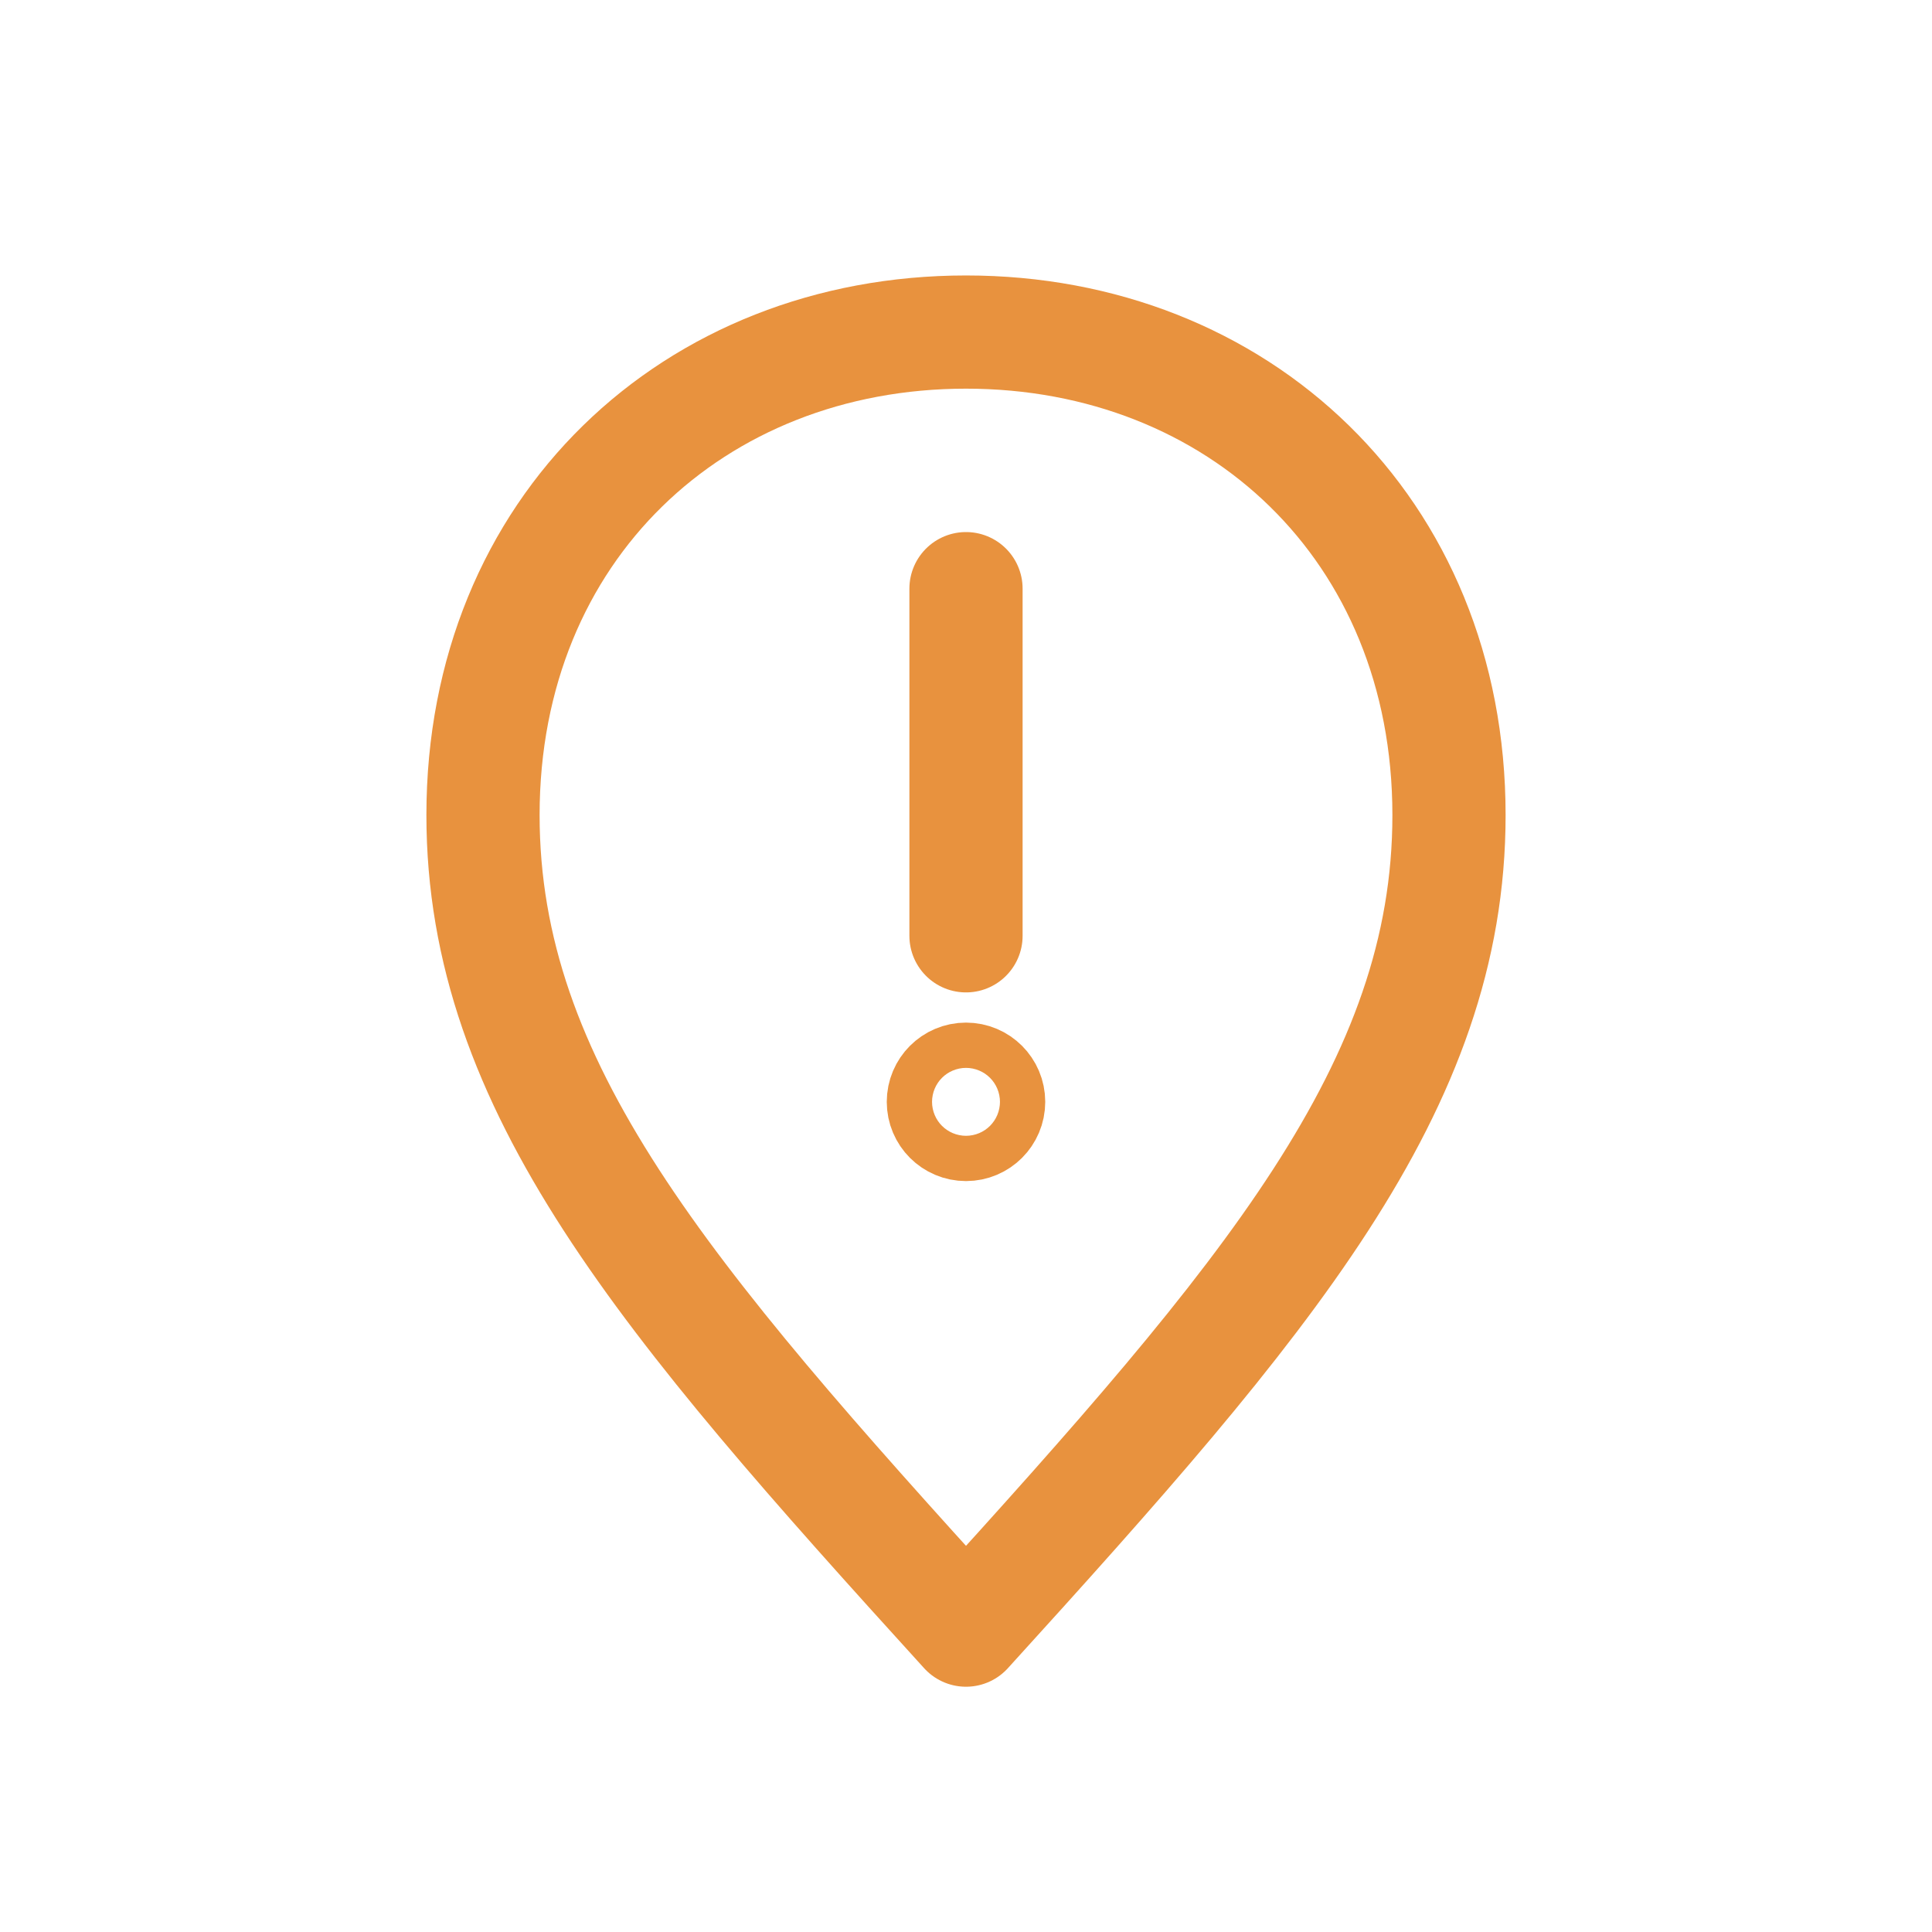
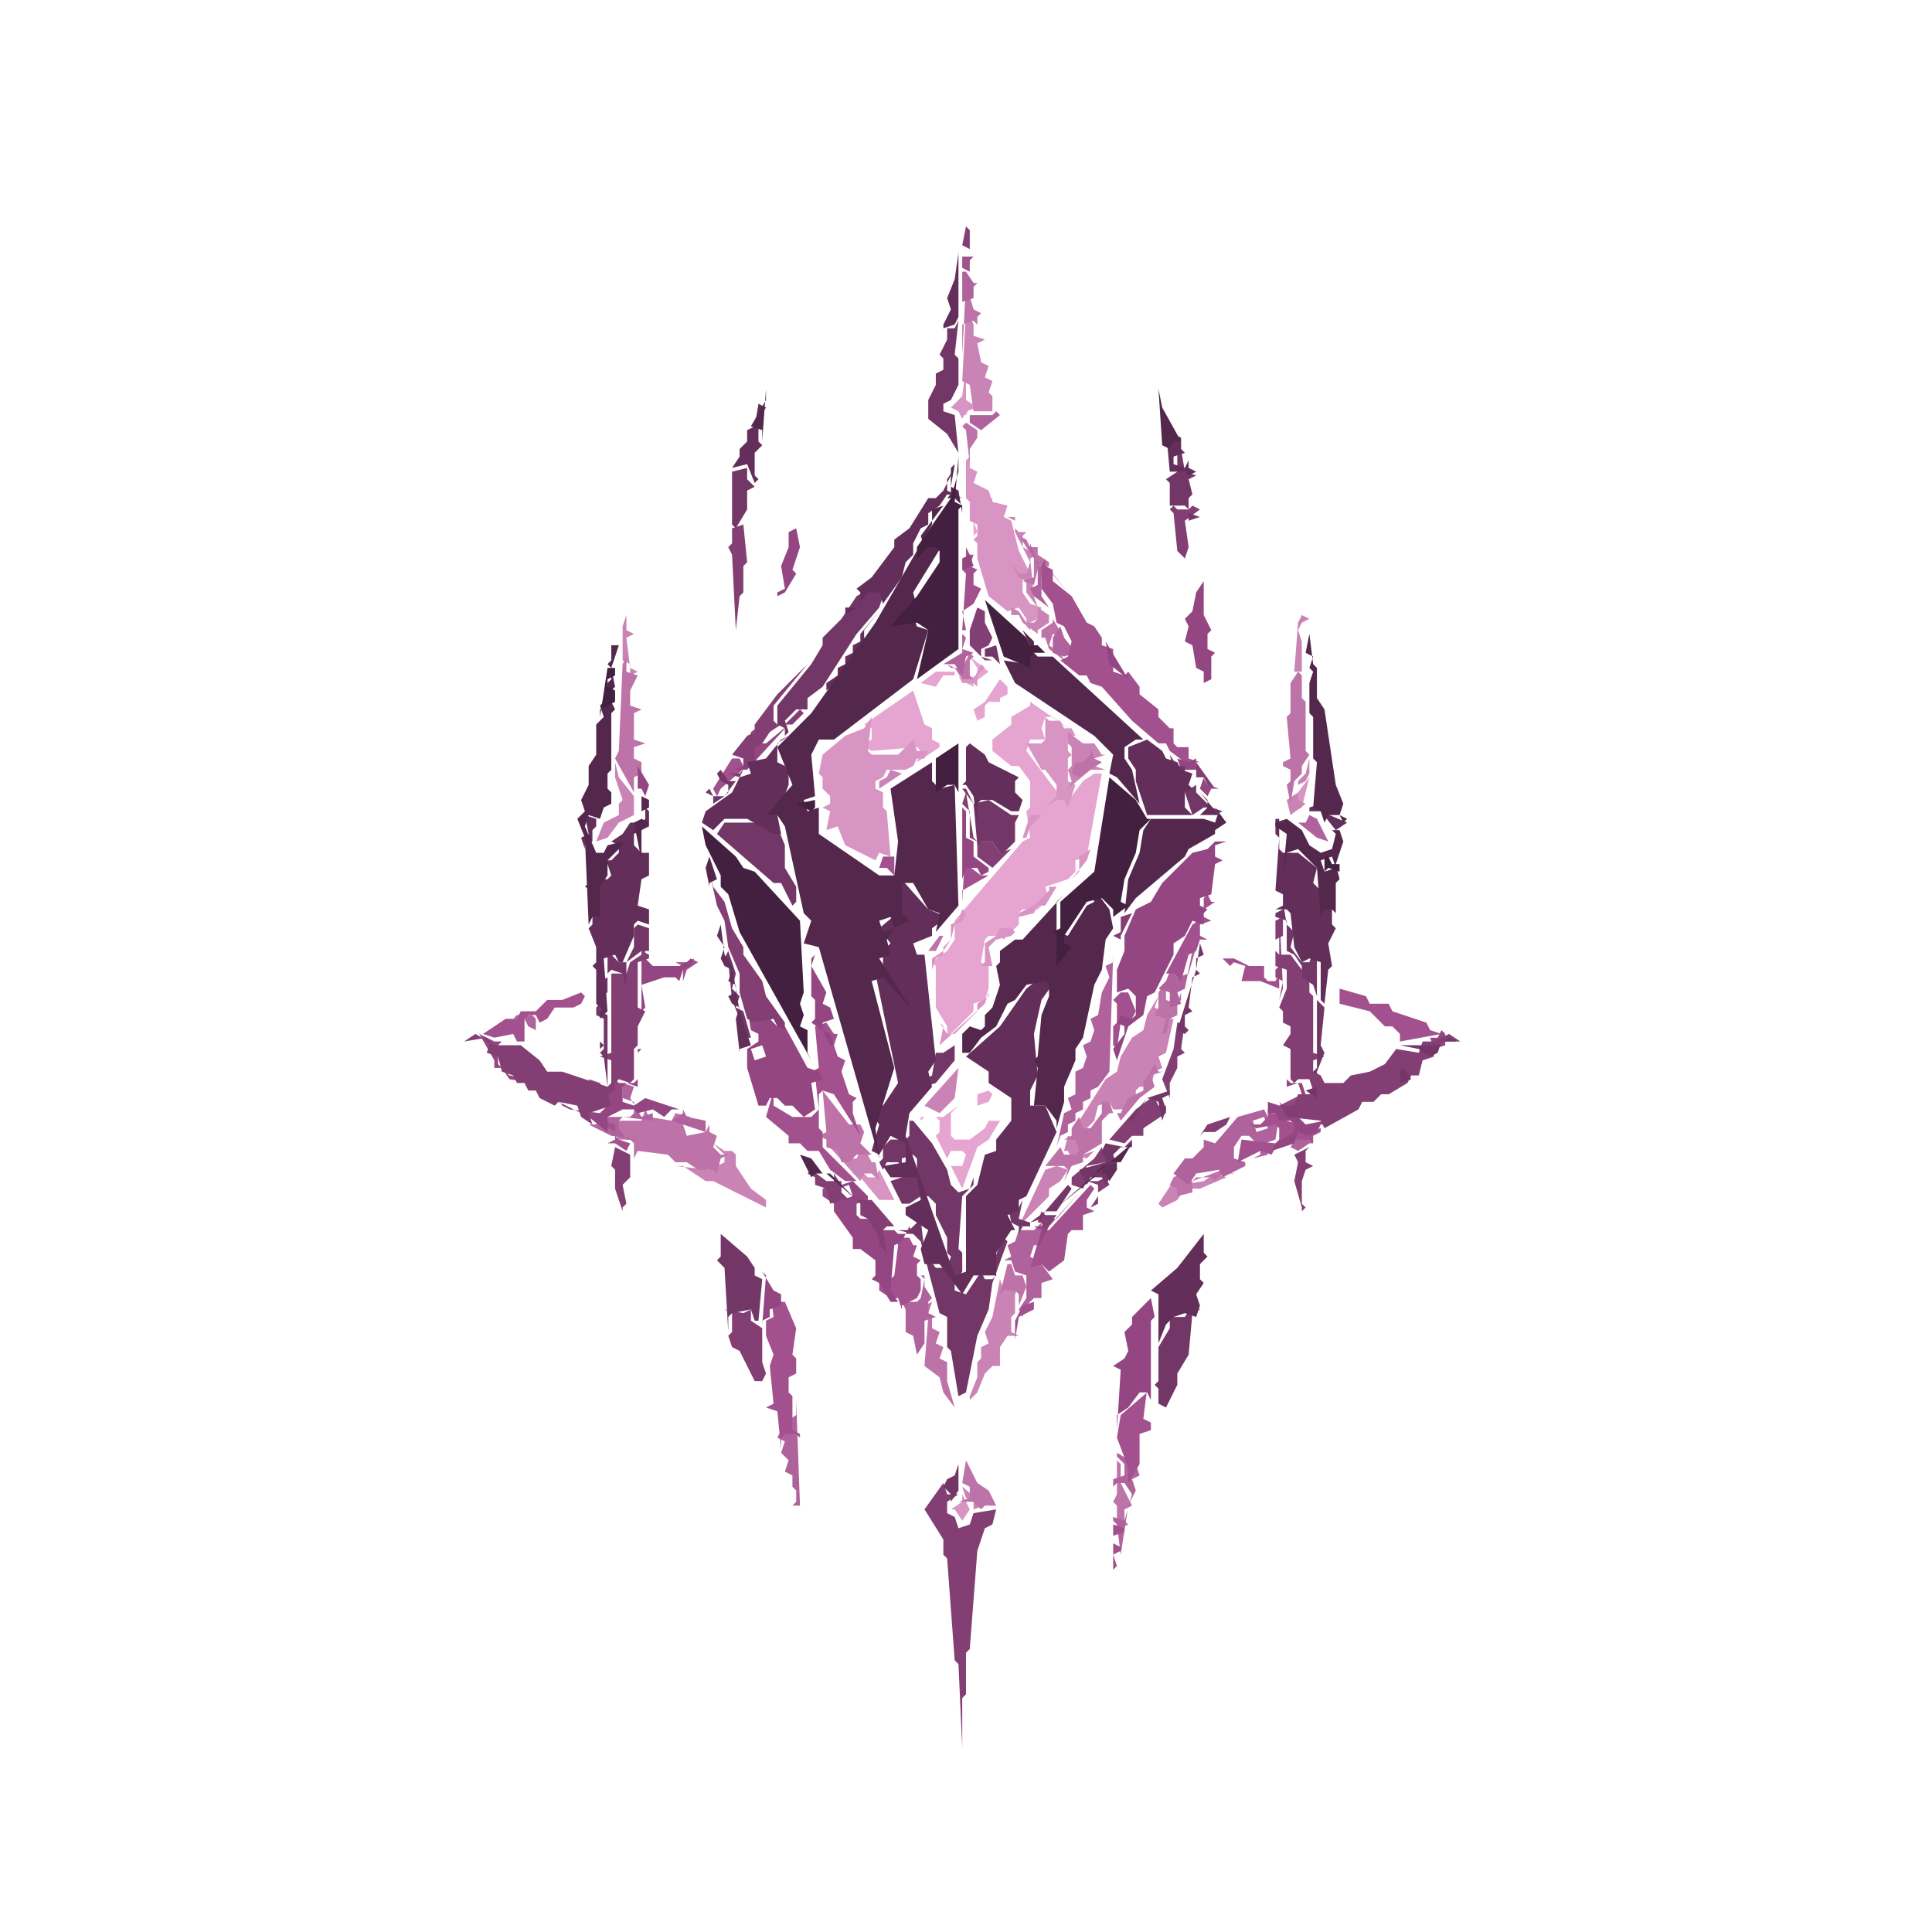
- <svg xmlns="http://www.w3.org/2000/svg" viewBox="0 0 512 512">
-   <g fill="none" stroke-linecap="round" stroke-linejoin="round" stroke-width="30">
-     <g stroke="#e8923e">
-       <path d="M256 432 C 176 344 128 288 128 216 C 128 140 184 88 256 88 C 328 88 384 140 384 216 C 384 288 336 344 256 432 Z" />
-       <path d="M256 156 L 256 248" />
-       <circle cx="256" cy="292" r="6" />
-     </g>
-   </g>
+ <svg xmlns="http://www.w3.org/2000/svg" viewBox="0 0 512 512" role="img">
+   <path d="M254 293L250 296L244 296L244 297L245 296L248 296L249 297L249 300L248 301L251 307L252 305L255 305L256 306L255 309L252 309L255 315L259 304L262 302L265 297L262 297L261 299L257 302L253 302L252 301L252 295Z" fill="#e5a5d0" fill-rule="evenodd" />
+   <path d="M263 290L262 289L259 290L259 293L262 292Z" fill="#e5a5d0" fill-rule="evenodd" />
+   <path d="M273 186L273 187L268 190L268 192L263 196L263 199L268 203L270 203L273 207L273 214L272 215L273 222L271 223L253 244L253 249L251 252L247 255L248 256L248 267L251 272L251 275L250 276L258 268L258 266L261 265L262 262L262 256L260 255L261 249L262 248L265 248L266 249L270 245L270 242L271 241L275 241L278 238L277 235L283 233L285 231L285 228L288 227L292 205L290 205L287 207L284 211L281 211L272 199L273 196L277 196L276 193L277 190L279 190L289 197Z" fill="#e5a5d0" fill-rule="evenodd" />
+   <path d="M249 197L247 196L247 193L245 192L242 183L229 192L231 193L231 196L229 197L229 198L231 199L243 198L244 199L243 202L249 198Z" fill="#e5a5d0" fill-rule="evenodd" />
+   <path d="M265 180L261 186L258 188L259 191L261 190L261 187L262 186L265 186L265 185L267 184L267 182Z" fill="#e5a5d0" fill-rule="evenodd" />
+   <path d="M244 181L248 182L250 179L253 179L253 178L248 178Z" fill="#e5a5d0" fill-rule="evenodd" />
+   <path d="M257 174L259 177L259 179L256 180L256 181L258 182L258 181L262 178Z" fill="#e5a5d0" fill-rule="evenodd" />
+   <path d="M263 132L258 135L258 142L259 141L258 138L261 134L263 134Z" fill="#e5a5d0" fill-rule="evenodd" />
+   <path d="M255 105L254 108L255 110L256 110L257 108Z" fill="#e5a5d0" fill-rule="evenodd" />
+   <path d="M255 396L255 398L252 400L253 400L255 403L257 400Z" fill="#d894c3" fill-rule="evenodd" />
+   <path d="M226 311L228 312L233 318L237 318L233 310L232 312L230 312L228 310Z" fill="#d894c3" fill-rule="evenodd" />
+   <path d="M262 263L262 264L259 266L259 268L253 274L251 274L249 271L250 272L249 277L261 266Z" fill="#d894c3" fill-rule="evenodd" />
+   <path d="M268 246L265 246L264 248L261 250L261 255L260 256L263 256L262 251L264 249L268 248L269 247Z" fill="#d894c3" fill-rule="evenodd" />
+   <path d="M255 241L254 244L252 245L252 249L250 252L247 254L247 257L248 254L250 253L250 251L252 249L253 245L255 244L256 242Z" fill="#d894c3" fill-rule="evenodd" />
+   <path d="M280 235L278 235L278 236L274 240L270 242L270 243L274 242L275 240L277 240Z" fill="#d894c3" fill-rule="evenodd" />
+   <path d="M289 225L286 227L286 231L284 233L288 228Z" fill="#d894c3" fill-rule="evenodd" />
+   <path d="M276 216L273 216L271 222L272 222L273 219Z" fill="#d894c3" fill-rule="evenodd" />
+   <path d="M347 206L344 210L343 215L345 214Z" fill="#d894c3" fill-rule="evenodd" />
+   <path d="M277 190L277 196L276 197L272 197L276 204L277 204L280 208L280 211L277 214L280 212L282 212L283 214L285 208L283 207L283 201L284 200L283 199L283 196L284 195L287 195L285 195L284 193L282 193L281 191L278 191Z" fill="#d894c3" fill-rule="evenodd" />
+   <path d="M231 190L229 193L224 195L218 200L217 205L218 206L218 209L220 211L220 213L218 214L220 215L219 220L222 219L224 224L232 228L233 226L236 227L235 215L234 214L234 210L232 209L232 207L234 206L235 204L240 204L242 203L243 201L245 201L246 199L248 199L243 199L242 196L238 200L231 200L230 199Z" fill="#d894c3" fill-rule="evenodd" />
+   <path d="M261 177L260 176L258 180L255 180L254 179L255 181L258 181L259 182L259 179Z" fill="#d894c3" fill-rule="evenodd" />
+   <path d="M257 121L256 122L256 132L257 133L257 138L259 139L259 142L258 143L259 144L259 148L262 158L267 162L270 161L272 164L272 166L275 169L273 167L273 165L275 164L276 161L273 160L271 157L271 153L273 152L270 146L268 138L266 137L267 134L263 133L262 130L258 128L259 125L257 124Z" fill="#d894c3" fill-rule="evenodd" />
+   <path d="M256 97L255 105L252 108L254 109L255 111L256 109L259 108L256 106Z" fill="#d894c3" fill-rule="evenodd" />
+   <path d="M255 394L256 397L258 398L258 400L261 399Z" fill="#ca83b5" fill-rule="evenodd" />
+   <path d="M271 339L270 339L268 342L266 342L265 339L263 349L261 353L262 356L260 357L260 360L259 361L259 365L257 370L257 375L257 371L259 369L261 364L263 362L265 362L265 357L267 354L270 354L268 353L268 349L269 348L269 343Z" fill="#ca83b5" fill-rule="evenodd" />
+   <path d="M307 319L308 320L312 318L314 315L318 315L325 312L322 311L319 313L313 314L312 313L313 310Z" fill="#ca83b5" fill-rule="evenodd" />
+   <path d="M283 310L280 309L277 310L270 325L278 317L278 315L281 313Z" fill="#ca83b5" fill-rule="evenodd" />
+   <path d="M219 303L228 313L229 311L231 311L233 313L232 308L231 308L230 306L228 305L227 307L225 307L223 304L220 304Z" fill="#ca83b5" fill-rule="evenodd" />
+   <path d="M179 309L181 309L187 313L189 313L203 320L203 318L199 315L195 309L195 306L194 305L192 305L189 303L192 306L192 308L188 310Z" fill="#ca83b5" fill-rule="evenodd" />
+   <path d="M254 283L245 293L249 295L253 291Z" fill="#ca83b5" fill-rule="evenodd" />
+   <path d="M307 264L304 269L303 273L300 275L297 280L296 284L293 286L286 297L287 301L286 302L283 301L282 305L283 305L284 307L285 306L288 307L290 305L287 306L286 303L287 300L290 297L291 293L294 292L295 294L299 294L301 292L301 289L302 288L305 288L306 284L308 283L307 280L309 279L311 270L309 270L308 268L306 267Z" fill="#ca83b5" fill-rule="evenodd" />
+   <path d="M239 205L236 204L235 206L233 207L233 209Z" fill="#ca83b5" fill-rule="evenodd" />
+   <path d="M163 202L163 206L165 212L164 213L164 216L160 218L158 223L161 222L164 218L168 216L168 211L164 206Z" fill="#ca83b5" fill-rule="evenodd" />
+   <path d="M347 201L346 205L344 207L344 210L341 212L342 216L346 213L344 212L344 208L346 207L347 205Z" fill="#ca83b5" fill-rule="evenodd" />
+   <path d="M283 194L283 197L284 198L284 203L283 204L284 207L283 209L289 204L293 204L290 203L290 201L293 200L292 200L290 197L287 197Z" fill="#ca83b5" fill-rule="evenodd" />
+   <path d="M345 163L344 165L343 178L345 178L345 170L344 167L345 165L347 164Z" fill="#ca83b5" fill-rule="evenodd" />
+   <path d="M166 163L165 166L165 175L167 176L167 180L167 179L169 178L167 177L166 169L168 168L166 167Z" fill="#ca83b5" fill-rule="evenodd" />
+   <path d="M267 137L269 138L269 141L273 149L272 152L270 152L268 149L270 153L272 154L272 157L275 161L275 164L274 165L272 165L270 162L268 161L268 163L270 163L271 165L275 168L275 167L278 165L278 163L275 161L274 158L273 148L275 147L271 145L271 142L272 141L270 141L269 140L269 137Z" fill="#ca83b5" fill-rule="evenodd" />
+   <path d="M256 82L255 101L257 102L258 109L263 109L263 105L262 104L263 101L261 100L262 97L260 96L259 91L261 90L258 89L258 86Z" fill="#ca83b5" fill-rule="evenodd" />
+   <path d="M296 387L296 396L295 398L296 399L296 405L297 406L297 405L299 404L298 403L298 400L300 399L297 393L297 388Z" fill="#bd72a8" fill-rule="evenodd" />
+   <path d="M256 387L255 393L257 394L257 397L254 398L258 398L260 400L261 399L264 399L262 395L259 393Z" fill="#bd72a8" fill-rule="evenodd" />
+   <path d="M245 346L246 349L245 362L249 365L250 369L253 373L251 366L251 361L249 360L250 357L248 356L249 353L247 352L247 349L246 348L247 345Z" fill="#bd72a8" fill-rule="evenodd" />
+   <path d="M267 335L265 343L266 342L269 342L270 343L270 346L272 341L271 338L269 338L268 335Z" fill="#bd72a8" fill-rule="evenodd" />
+   <path d="M327 311L324 310L316 313L314 313L313 311L311 312L310 314L312 315L312 317L316 316L316 313L317 312L321 312L322 313L324 311Z" fill="#bd72a8" fill-rule="evenodd" />
+   <path d="M160 296L161 299L162 299L164 302L167 302L168 303L168 307L169 305L177 306L179 308L182 308L185 310L189 310L190 311L191 307L193 306L191 306L189 304L190 301L188 300L188 298L187 300L182 301L181 298L183 296L179 295L178 297L172 296L171 294L170 297L161 297Z" fill="#bd72a8" fill-rule="evenodd" />
+   <path d="M218 289L219 300L217 301L219 302L219 304L222 305L223 308L225 308L227 306L231 306L228 303L229 300L228 298L225 298Z" fill="#bd72a8" fill-rule="evenodd" />
+   <path d="M308 284L307 284L306 282L303 287L303 289L299 291L297 295L295 295L294 292L292 292L292 295L289 299L287 299L286 296L284 299L284 301L282 302L285 302L286 305L285 306L282 306L281 304L277 309L282 309L283 310L282 313L284 309L287 308L287 306L292 303L292 297L294 295L296 295L297 297L302 291L306 288L305 285Z" fill="#bd72a8" fill-rule="evenodd" />
+   <path d="M309 260L307 263L307 267L306 269L309 270L308 274L309 274L310 270L312 269L312 266L313 265L313 263L312 266L309 265Z" fill="#bd72a8" fill-rule="evenodd" />
+   <path d="M250 248L249 248L246 252L248 252Z" fill="#bd72a8" fill-rule="evenodd" />
+   <path d="M289 198L289 200L287 202L285 202L284 205L286 206L292 202L290 201Z" fill="#bd72a8" fill-rule="evenodd" />
+   <path d="M344 178L342 181L342 189L341 190L342 201L340 202L340 203L342 204L342 207L341 208L342 213L343 207L345 205L345 203L347 200L346 199L346 186L345 185L345 179Z" fill="#bd72a8" fill-rule="evenodd" />
+   <path d="M166 174L165 176L164 199L163 201L168 210L168 206L170 205L170 202L168 201L168 198L171 197L168 196L168 189L170 188L167 187L167 183L169 179L166 178Z" fill="#bd72a8" fill-rule="evenodd" />
+   <path d="M257 173L255 177L252 177L251 176L253 177L255 180L258 180L257 179L257 175L258 174Z" fill="#bd72a8" fill-rule="evenodd" />
+   <path d="M279 164L279 165L276 167L276 169L277 169L278 172L282 175L281 173L278 171L279 168L282 169Z" fill="#bd72a8" fill-rule="evenodd" />
+   <path d="M270 142L274 148L274 153L271 154L274 155L275 151L278 150L278 149L275 147L275 145L273 145L272 143Z" fill="#bd72a8" fill-rule="evenodd" />
+   <path d="M256 112L255 113L256 114L257 123L257 119L259 116L259 114Z" fill="#bd72a8" fill-rule="evenodd" />
+   <path d="M256 75L255 94L255 86L258 85L259 86L259 89L259 84L260 83L258 82Z" fill="#bd72a8" fill-rule="evenodd" />
+   <path d="M296 382L296 386L298 388L298 391L295 392L295 403L296 404L297 412L299 399L301 395L300 392L302 391L301 388L296 385ZM296 393L298 393L300 396L298 403L295 402L295 394Z" fill="#af629b" fill-rule="evenodd" />
+   <path d="M211 371L211 375L208 377L206 381L208 382L207 385L209 387L208 390L210 391L210 394L211 395L211 398L210 399L212 399Z" fill="#af629b" fill-rule="evenodd" />
+   <path d="M245 338L244 338L245 339L244 344L243 345L239 345L240 347L240 353L242 354L243 359L245 356L245 350L248 349L246 348L246 345L247 344L245 341Z" fill="#af629b" fill-rule="evenodd" />
+   <path d="M276 324L274 326L270 326L269 329L267 330L268 333L266 334L268 334L269 337L272 338L272 344L270 347L271 349L272 346L274 344L276 344L276 340L279 339L276 335L273 333L274 330L277 330L278 331L279 329L276 327Z" fill="#af629b" fill-rule="evenodd" />
+   <path d="M349 303L348 303L347 300L344 301L342 304L344 305L347 303Z" fill="#af629b" fill-rule="evenodd" />
+   <path d="M339 296L336 296L335 294L328 296L322 303L319 302L319 304L316 307L314 307L311 311L315 314L315 316L315 314L317 311L323 310L324 312L330 309L330 308L327 307L327 304L329 301L331 301L334 304L334 306L332 307L336 306L335 303L338 302ZM332 297L335 296L336 299L333 300Z" fill="#af629b" fill-rule="evenodd" />
+   <path d="M178 297L187 300L187 297L182 296L181 294L181 295Z" fill="#af629b" fill-rule="evenodd" />
+   <path d="M165 287L165 291L168 292L168 295L167 296L159 296L158 298L156 298L162 301L169 302L166 302L164 299L164 297L165 296L173 297L173 295L170 296L167 291L168 288Z" fill="#af629b" fill-rule="evenodd" />
+   <path d="M136 270L139 270L140 272L142 273L142 270L141 269L137 269Z" fill="#af629b" fill-rule="evenodd" />
+   <path d="M295 253L295 255L293 256L294 259L292 263L291 269L289 270L290 273L289 276L287 277L288 280L287 283L285 284L285 290L283 291L284 294L282 295L280 304L281 301L283 300L283 298L285 297L285 295L287 294L287 292L289 291L289 289L291 288L294 284Z" fill="#af629b" fill-rule="evenodd" />
+   <path d="M317 251L315 258L312 259L311 258L312 255L311 255L309 260L307 262L310 263L310 267L313 266L312 263L314 262L316 252Z" fill="#af629b" fill-rule="evenodd" />
+   <path d="M344 218L349 222L352 223L349 217L347 216L346 218Z" fill="#af629b" fill-rule="evenodd" />
+   <path d="M281 166L279 169L279 173L282 174L285 173L286 174L282 169Z" fill="#af629b" fill-rule="evenodd" />
+   <path d="M255 165L255 173L250 176L253 176L255 179L256 174L258 173L255 172L256 169L255 168Z" fill="#af629b" fill-rule="evenodd" />
+   <path d="M273 144L273 146L275 149L275 155L273 156L274 158L278 161L276 158L276 153L277 152L279 152L283 157L278 151L275 150Z" fill="#af629b" fill-rule="evenodd" />
+   <path d="M264 106L264 109L263 110L257 110L257 112L260 114L265 110L264 109Z" fill="#af629b" fill-rule="evenodd" />
+   <path d="M256 72L255 72L255 80L258 79L258 76L259 75L258 75Z" fill="#af629b" fill-rule="evenodd" />
+   <path d="M295 404L295 419L295 416L296 415L295 412L297 411L297 410L295 409L295 407L298 406L298 405Z" fill="#a2518e" fill-rule="evenodd" />
+   <path d="M304 368L304 369L297 375L296 381L299 389L299 393L302 388L302 380L305 379L305 377L303 376Z" fill="#a2518e" fill-rule="evenodd" />
+   <path d="M274 345L271 346L269 350L269 355L270 349L274 347Z" fill="#a2518e" fill-rule="evenodd" />
+   <path d="M204 341L205 349L203 350L203 354L205 359L204 362L205 372L203 373L206 374L207 384L207 381L208 380L211 380L212 381L212 380L210 379L210 370L209 369L209 365L211 364L211 360L210 359L211 352L208 345L207 345Z" fill="#a2518e" fill-rule="evenodd" />
+   <path d="M241 328L237 328L238 330L237 338L236 339L233 339L233 342L236 344L238 344L239 347L239 346L243 344L244 342L244 339L243 338L243 335L244 334L242 333L243 330L242 330Z" fill="#a2518e" fill-rule="evenodd" />
+   <path d="M289 314L278 326L276 326L273 336L276 335L278 337L282 334L283 327L284 326L287 326L287 322L290 321L288 320L288 318L290 315Z" fill="#a2518e" fill-rule="evenodd" />
+   <path d="M160 297L160 298L163 300L163 302L161 303L163 303L166 305L167 303L170 304L164 302L163 301L163 298Z" fill="#a2518e" fill-rule="evenodd" />
+   <path d="M350 299L345 300L344 298L341 297L341 295L337 295L336 294L336 296L334 298L331 298L333 299L338 298L339 299L339 302L338 303L329 302L328 308L334 305L337 306L338 304L342 302L347 302L348 303L348 301L350 300Z" fill="#a2518e" fill-rule="evenodd" />
+   <path d="M219 271L216 272L217 283L215 284L216 285L217 294L215 296L210 296L205 293L205 290L206 289L205 289L203 296L209 301L209 303L212 303L214 305L217 305L220 310L224 313L227 313L229 315L218 304L218 300L217 299L217 290L218 289L221 290L228 301L226 295L226 292L227 291L225 290L223 284L224 281L222 280L221 277L222 274L221 274Z" fill="#a2518e" fill-rule="evenodd" />
+   <path d="M299 263L297 263L295 265L296 266L296 271L295 272L295 277L296 278L297 271L300 270L301 268Z" fill="#a2518e" fill-rule="evenodd" />
+   <path d="M155 264L154 263L149 265L145 265L142 268L138 268L137 270L134 270L128 274L131 275L136 274L137 276L139 276L139 270L140 269L142 269L143 271L145 270L147 267L152 267L154 266Z" fill="#a2518e" fill-rule="evenodd" />
+   <path d="M355 262L355 266L363 268L367 272L369 272L371 274L371 276L382 274L379 273L378 271L369 268L368 266L363 266L362 264Z" fill="#a2518e" fill-rule="evenodd" />
+   <path d="M324 254L326 256L327 255L330 256L329 260L334 260L339 262L339 258L338 260L336 260L335 259L335 256L331 256L327 254Z" fill="#a2518e" fill-rule="evenodd" />
+   <path d="M185 255L183 254L182 255L179 255L181 256L181 260L182 257Z" fill="#a2518e" fill-rule="evenodd" />
+   <path d="M320 237L319 238L319 243L316 245L309 258L311 258L313 260L315 253L317 252L318 249L320 249L318 248L318 245L321 244L319 243L319 241L322 239L321 239Z" fill="#a2518e" fill-rule="evenodd" />
+   <path d="M234 227L233 230L235 230L237 232L237 227Z" fill="#a2518e" fill-rule="evenodd" />
+   <path d="M256 222L255 239L255 236L262 232L260 232L256 229Z" fill="#a2518e" fill-rule="evenodd" />
+   <path d="M196 201L194 201L189 209L190 211L191 209L198 203L197 203Z" fill="#a2518e" fill-rule="evenodd" />
+   <path d="M277 148L276 150L276 156L279 160L280 165L282 166L284 170L283 174L281 175L286 179L288 179L289 181L292 182L300 191L307 197L309 197L310 199L314 202L314 205L317 208L314 205L314 203L315 202L318 202L315 201L315 198L312 198L311 197L311 193L310 193L307 190L307 188L302 184L302 182L299 178L298 179L295 178L295 172L292 171L292 169L290 166L288 165L284 158L279 154L279 151L277 150Z" fill="#a2518e" fill-rule="evenodd" />
+   <path d="M256 145L256 150L255 151L256 152L255 167L256 167L255 162L258 160L260 156L258 155L258 152L259 151L257 150L258 147L257 147Z" fill="#a2518e" fill-rule="evenodd" />
+   <path d="M255 68L255 71L257 72L257 69L258 68Z" fill="#a2518e" fill-rule="evenodd" />
+   <path d="M305 344L300 349L300 351L298 353L299 358L298 360L295 362L297 363L296 379L296 375L299 373L302 369L304 369L305 371L305 350L306 349Z" fill="#934681" fill-rule="evenodd" />
+   <path d="M202 337L203 338L202 351L202 350L204 349L204 347L207 346L207 343L205 342Z" fill="#934681" fill-rule="evenodd" />
+   <path d="M286 316L280 323L277 323L276 325L274 325L276 326L275 331L278 325Z" fill="#934681" fill-rule="evenodd" />
+   <path d="M221 311L221 314L218 315L218 317L221 319L221 321L226 328L226 331L228 331L232 334L232 338L231 339L233 340L236 345L238 345L236 342L237 330L239 329L240 327L242 327L241 325L240 327L238 327L237 326L233 326L232 323L228 323L227 322L227 319L230 318L230 317L226 313L223 314ZM222 315L225 314L226 317L223 318Z" fill="#934681" fill-rule="evenodd" />
+   <path d="M180 294L171 291L168 293L165 292L165 288L166 287L169 288L169 279L170 278L169 278L169 286L168 287L164 287L163 286L163 288L160 289L159 287L156 286L157 288L161 291L161 293L159 295L151 294L149 293L148 291L146 291L156 296L161 300L161 296L165 294L168 294L169 295L173 294L176 296L178 294Z" fill="#934681" fill-rule="evenodd" />
+   <path d="M341 277L341 288L344 287L345 290L339 293L336 292L336 295L333 297L336 295L338 295L339 297L342 297L343 298L343 300L338 303L337 305L343 303L344 300L347 301L349 300L350 298L352 298L351 297L346 298L344 296L344 292L346 290L345 287L342 287L341 286Z" fill="#934681" fill-rule="evenodd" />
+   <path d="M127 274L131 281L131 283L133 283L135 286L141 287L141 286L135 285L132 282L132 277L133 276L136 276L131 276Z" fill="#934681" fill-rule="evenodd" />
+   <path d="M382 273L381 275L379 275L380 278L383 277L383 274Z" fill="#934681" fill-rule="evenodd" />
+   <path d="M198 267L199 273L201 274L201 276L198 278L198 283L201 293L203 293L204 291L206 291L208 293L210 293L213 296L213 298L213 296L216 294L215 287L218 286L217 284L214 283L208 272L206 272L204 270L200 271L198 269ZM199 278L202 277L203 280L200 281Z" fill="#934681" fill-rule="evenodd" />
+   <path d="M216 253L215 254L215 264L216 265L216 270L215 271L218 273L220 277L223 277L221 277L220 274L218 273L218 271L221 270L220 267L218 266L219 263L215 256Z" fill="#934681" fill-rule="evenodd" />
+   <path d="M184 254L180 256L173 256L171 254L171 249L170 252L170 268L171 267L170 261L176 259L179 259L180 260L181 257L183 256Z" fill="#934681" fill-rule="evenodd" />
+   <path d="M339 241L339 256L338 257L338 259L340 260L339 265L340 262Z" fill="#934681" fill-rule="evenodd" />
+   <path d="M325 223L322 223L320 225L316 226L308 234L305 239L301 241L298 248L298 252L296 257L296 263L299 262L301 264L301 269L300 270L297 269L296 271L298 272L298 274L295 278L296 281L299 272L303 269L304 264L306 263L311 253L311 250L314 248L316 244L319 245L319 242L320 241L318 240L318 238L321 237L322 229L324 228L322 227L322 224Z" fill="#934681" fill-rule="evenodd" />
+   <path d="M255 214L255 233L256 230L259 230L260 232L262 231L262 230L258 227L258 223L256 222L256 215Z" fill="#934681" fill-rule="evenodd" />
+   <path d="M169 203L169 209L170 209L171 211L172 208Z" fill="#934681" fill-rule="evenodd" />
+   <path d="M312 201L313 204L317 204L319 206L318 209L320 211L321 209L323 209L320 208L317 203L317 201L315 202Z" fill="#934681" fill-rule="evenodd" />
+   <path d="M209 192L203 197L201 197L200 194L203 191L204 188L203 191L199 194L199 196L197 197L195 200L197 201L197 203L194 204L198 204Z" fill="#934681" fill-rule="evenodd" />
+   <path d="M293 170L294 176L299 180Z" fill="#934681" fill-rule="evenodd" />
+   <path d="M319 154L317 157L316 162L314 164L315 166L314 170L316 171L317 177L319 178L319 181L321 180L321 174L322 173L320 172L320 168L321 167L319 163Z" fill="#934681" fill-rule="evenodd" />
+   <path d="M257 147L255 148L255 157L255 151L258 150Z" fill="#934681" fill-rule="evenodd" />
+   <path d="M211 140L209 141L209 145L207 150L208 156L206 157L206 158L208 157L211 152L210 151L212 145Z" fill="#934681" fill-rule="evenodd" />
+   <path d="M250 393L245 400L250 408L250 412L251 413L253 440L254 441L255 463L255 450L256 449L256 438L257 437L259 411L261 405L263 404L264 400L258 401L257 404L254 405L253 402L251 401L251 398L254 396L251 396Z" fill="#833f74" fill-rule="evenodd" />
+   <path d="M192 347L194 348L194 353L193 354L194 357L196 358L200 366L202 366L203 364L202 361L202 352L199 350L199 347L197 348Z" fill="#833f74" fill-rule="evenodd" />
+   <path d="M276 321L275 324L276 324L277 326L280 322L277 322Z" fill="#833f74" fill-rule="evenodd" />
+   <path d="M215 310L214 311L216 312L216 314L219 315L220 319L223 318L227 318L228 319L228 322L230 323L233 328L233 330L235 332L234 326L235 325L238 325L237 325L231 318L225 318L223 316L223 313L219 313Z" fill="#833f74" fill-rule="evenodd" />
+   <path d="M347 304L343 306L344 308L343 313L345 320L345 326L345 321L346 320L345 319L345 313L346 310L348 309L346 308L346 305Z" fill="#833f74" fill-rule="evenodd" />
+   <path d="M292 304L290 307L284 312L284 314L287 315L288 313L291 314L291 317L289 320L291 319L291 316L294 314L293 312L291 313L288 313L287 312L288 309L293 308Z" fill="#833f74" fill-rule="evenodd" />
+   <path d="M163 304L162 309L163 310L163 315L165 321L165 326L165 320L166 319L165 314L167 312L167 306Z" fill="#833f74" fill-rule="evenodd" />
+   <path d="M326 296L320 298L318 301L319 300L322 300L325 298Z" fill="#833f74" fill-rule="evenodd" />
+   <path d="M309 293L307 293L306 291L305 291L301 294L294 302L298 303L300 301L303 301L303 299L309 295Z" fill="#833f74" fill-rule="evenodd" />
+   <path d="M314 271L312 271L311 278L308 286L310 291L310 287L312 283L312 280L314 279L313 278Z" fill="#833f74" fill-rule="evenodd" />
+   <path d="M340 242L340 243L338 244L338 256L341 257L341 262L339 267L340 268L340 271L342 272L342 274L340 277L342 278L342 286L343 287L344 286L347 286L348 289L347 290L344 290L343 293L340 293L339 292L341 296L350 297L351 299L360 294L361 292L364 292L366 290L368 290L373 287L374 285L376 285L377 281L380 280L380 278L382 276L387 276L384 274L380 276L377 276L376 279L370 278L367 282L363 284L358 285L356 287L351 287L350 285L348 284L348 281L351 280L348 279L348 264L347 263L347 259L349 257L348 256L345 257L342 253L339 253L338 252L338 249L340 248Z" fill="#833f74" fill-rule="evenodd" />
+   <path d="M300 242L297 243L297 247L295 248L297 249L297 252L297 248Z" fill="#833f74" fill-rule="evenodd" />
+   <path d="M170 241L170 253L167 255L166 258L162 258L162 279L159 280L162 281L162 287L161 288L149 284L145 284L143 281L138 277L131 277L126 274L123 276L129 275L130 276L129 279L132 280L133 284L136 285L137 287L139 287L140 289L142 289L143 291L147 293L148 292L153 293L154 296L157 298L156 295L162 293L161 290L163 289L163 287L164 286L167 287L168 286L168 278L169 277L169 272L171 268L169 267L169 255L172 254L172 253L170 252Z" fill="#833f74" fill-rule="evenodd" />
+   <path d="M188 231L190 240L192 244L193 251L196 258L196 263L198 270L200 271L205 270L206 272L208 273L208 271L203 264L202 260L197 253L197 251L194 246L192 239L189 235Z" fill="#833f74" fill-rule="evenodd" />
+   <path d="M256 210L255 213L257 215L257 222L259 223L259 227L263 230L268 225L265 226L263 223L259 223L258 222Z" fill="#833f74" fill-rule="evenodd" />
+   <path d="M317 202L317 206L319 206L320 208L322 209Z" fill="#833f74" fill-rule="evenodd" />
+   <path d="M214 176L206 184L200 192L200 194L198 195L194 200L197 201L197 204L196 205L193 205L196 206L197 204L200 202L200 198L202 197L204 194L207 192L210 192L213 189L212 188L208 192L206 192L205 191L205 187Z" fill="#833f74" fill-rule="evenodd" />
+   <path d="M259 161L257 167L257 171L261 175L263 175L260 174L260 172L262 171L263 169L261 165L261 162Z" fill="#833f74" fill-rule="evenodd" />
+   <path d="M197 139L194 140L194 144L193 145L194 147L195 167L196 158L197 157L197 150L198 149Z" fill="#833f74" fill-rule="evenodd" />
+   <path d="M316 125L316 134L315 135L312 135L311 134L310 135L311 136L312 146L314 148L315 145L314 138L318 135L316 134Z" fill="#833f74" fill-rule="evenodd" />
+   <path d="M256 60L255 65L257 66L257 61Z" fill="#833f74" fill-rule="evenodd" />
+   <path d="M254 388L253 391L251 392L250 394L252 396L252 398L254 395Z" fill="#733767" fill-rule="evenodd" />
+   <path d="M316 346L314 349L308 349L310 350L310 352L307 357L307 366L306 367L307 368L307 372L309 373L312 367L312 364L315 359L316 348L318 347Z" fill="#733767" fill-rule="evenodd" />
+   <path d="M191 327L191 333L190 334L192 336L193 353L193 349L194 348L199 347L200 350L201 350L202 339L200 338L200 336L198 333Z" fill="#733767" fill-rule="evenodd" />
+   <path d="M284 315L283 314L277 321L273 324L270 323L271 318L270 320L267 319L268 324L270 325L270 327L271 325L273 325L273 324L276 323L277 321L280 321Z" fill="#733767" fill-rule="evenodd" />
+   <path d="M300 302L298 304L293 303L292 305L293 308L286 310L288 314L289 312L292 312L293 314L296 309L295 306L297 304L300 304Z" fill="#733767" fill-rule="evenodd" />
+   <path d="M241 297L241 301L240 302L236 302L234 304L234 307L233 308L234 310L235 308L238 308L239 309L239 312L236 313L239 319L241 319L244 317L246 317L248 319L248 322L251 328L251 332L252 333L251 336L248 336L245 332L244 323L241 326L238 326L242 327L244 329L249 348L251 349L251 357L252 358L254 370L256 369L259 354L262 347L263 340L267 329L265 327L265 330L263 335L264 338L263 339L261 339L260 337L256 343L253 342L253 340L255 337L255 332L254 331L255 317L258 314L258 312L257 315L254 316L252 314L251 310L247 303L242 297ZM239 307L242 306L243 307L243 310L240 311L239 310Z" fill="#733767" fill-rule="evenodd" />
+   <path d="M310 289L304 291L299 297L300 297L304 291L307 292L308 297L309 294L308 291L310 290Z" fill="#733767" fill-rule="evenodd" />
+   <path d="M372 283L371 284L371 287L374 286Z" fill="#733767" fill-rule="evenodd" />
+   <path d="M253 277L250 279L248 279L247 285L245 286L245 291L245 288L248 287L253 281Z" fill="#733767" fill-rule="evenodd" />
+   <path d="M386 276L384 275L381 277L371 277L376 278L379 280L381 279L382 276Z" fill="#733767" fill-rule="evenodd" />
+   <path d="M193 252L192 254L193 255L194 265L196 270L196 275L199 275L197 268L195 267L196 264L194 262L195 258Z" fill="#733767" fill-rule="evenodd" />
+   <path d="M318 250L317 257L312 273L314 274L315 273L314 272L314 269L316 268L315 267L316 259L318 258L317 257L317 254L319 253Z" fill="#733767" fill-rule="evenodd" />
+   <path d="M169 245L168 246L168 251L166 255L164 255L162 253L161 249L161 259L159 260L159 266L158 267L158 269L160 270L160 278L159 279L160 280L161 288L161 269L159 268L159 264L161 263L161 258L162 257L165 258L166 262L166 255L170 252L172 252L172 246Z" fill="#733767" fill-rule="evenodd" />
+   <path d="M340 239L340 241L338 242L338 243L341 244L341 252L343 253L345 256L345 259L348 261L349 264L349 283L348 284L349 285L349 288L346 289L349 291L349 284L351 279L350 277L351 267L349 265L349 253L348 252L347 255L345 255L342 251L343 247L341 245Z" fill="#733767" fill-rule="evenodd" />
+   <path d="M192 218L190 221L205 234L207 234L210 240L211 239L211 235L208 230L208 224L206 219L203 218Z" fill="#733767" fill-rule="evenodd" />
+   <path d="M255 209L258 213L259 224L260 223L263 223L265 226L266 226L269 223L269 218L270 216L268 216L262 212L258 213L256 209Z" fill="#733767" fill-rule="evenodd" />
+   <path d="M314 210L316 216L319 214L321 214L322 216L324 215L321 214L317 210L317 208Z" fill="#733767" fill-rule="evenodd" />
+   <path d="M191 204L190 205L191 207L193 208L193 210L192 211L189 211L188 209L187 210L189 211L189 213L192 211L195 207L193 207Z" fill="#733767" fill-rule="evenodd" />
+   <path d="M310 200L311 204L314 206L314 203L312 203Z" fill="#733767" fill-rule="evenodd" />
+   <path d="M261 172L261 174L263 174L265 176L264 171Z" fill="#733767" fill-rule="evenodd" />
+   <path d="M237 155L236 156L233 156L232 155L227 158L223 164L218 169L218 171L215 176L206 187L206 192L208 193L208 195L209 194L208 191L211 188L214 188L214 185L218 182L227 168L233 161L234 158Z" fill="#733767" fill-rule="evenodd" />
+   <path d="M198 124L194 125L194 139L195 140L198 135L198 130L200 129L198 127Z" fill="#733767" fill-rule="evenodd" />
+   <path d="M313 119L312 120L312 125L309 127L310 128L310 134L314 134L315 135L315 144L315 138L318 137L315 136L315 132L316 131L315 127L317 126L314 125Z" fill="#733767" fill-rule="evenodd" />
+   <path d="M254 85L253 87L251 87L251 90L249 94L250 95L250 98L248 99L248 102L246 106L246 111L251 115L254 120L253 110L250 109L250 107L252 106L254 102L254 95L253 94Z" fill="#733767" fill-rule="evenodd" />
+   <path d="M319 327L312 336L305 342L307 343L307 356L309 351L311 349L314 348L317 349L318 346L317 343L319 340L318 339L318 335L320 333L319 332Z" fill="#632f5a" fill-rule="evenodd" />
+   <path d="M296 308L292 309L292 311L293 311L294 313L296 310Z" fill="#632f5a" fill-rule="evenodd" />
+   <path d="M191 245L190 248L192 251L191 254L192 256L194 257L193 260L195 261L195 263L193 264L194 266L196 267L195 270L196 279L196 278L199 277L196 268L194 256L192 253Z" fill="#632f5a" fill-rule="evenodd" />
+   <path d="M238 232L239 241L233 246L236 250L234 252L234 257L232 258L238 287L234 293L230 294L233 298L231 305L233 306L236 301L240 303L240 308L234 309L236 312L243 312L244 318L240 320L240 322L246 326L244 331L245 335L249 335L255 343L258 338L264 338L264 332L268 326L271 326L269 326L267 322L270 321L270 318L272 317L280 300L277 293L273 293L273 289L275 285L274 274L276 265L281 258L277 258L272 262L265 272L256 280L262 284L262 287L268 291L268 297L264 302L264 305L261 306L259 314L256 317L256 337L253 338L240 301L241 295L247 288L246 284L248 281L245 253L243 253L242 250L247 248L247 246L251 243L246 241Z" fill="#632f5a" fill-rule="evenodd" />
+   <path d="M338 217L338 221L339 222L338 236L340 237L340 240L338 241L341 241L342 242L343 251L345 255L347 254L350 255L350 265L352 267L351 266L352 257L353 256L352 250L354 246L353 245L353 239L352 236L350 236L348 234L349 230L344 226L340 226L339 225L339 217Z" fill="#632f5a" fill-rule="evenodd" />
+   <path d="M155 216L156 221L154 222L155 225L155 224L157 223L157 220L158 219L158 217Z" fill="#632f5a" fill-rule="evenodd" />
+   <path d="M171 214L171 217L170 218L167 218L165 221L162 223L164 224L164 226L162 228L159 228L158 227L158 229L156 230L156 234L155 235L157 236L157 245L156 246L158 251L158 255L157 256L158 257L158 266L159 267L159 278L160 277L159 276L159 270L161 268L160 254L163 253L164 255L165 255L168 248L168 245L169 244L172 245L172 241L169 240L170 233L172 232L172 226L170 226L168 224L168 221L172 219L172 215ZM157 230L158 229L161 229L162 232L161 233L158 233Z" fill="#632f5a" fill-rule="evenodd" />
+   <path d="M350 210L350 213L347 214L347 215L350 215L354 220L353 223L354 220L357 218L350 215Z" fill="#632f5a" fill-rule="evenodd" />
+   <path d="M257 197L256 198L256 207L255 208L256 208L258 211L259 219L259 213L260 212L263 212L268 215L270 215L271 212L269 210L269 207L270 206L262 202L261 200Z" fill="#632f5a" fill-rule="evenodd" />
+   <path d="M299 198L299 201L301 204L301 207L304 216L324 216L323 216L318 210L320 212L320 214L318 216L316 216L314 214L314 210L316 209L315 208L316 205L313 204L312 202L309 201L308 199L304 196Z" fill="#632f5a" fill-rule="evenodd" />
+   <path d="M209 195L207 196L203 201L198 202L199 205L196 206L194 210L187 215L186 218L189 220L192 217L198 217L205 221L207 221L206 216L209 208L209 205L208 203L206 202L206 197Z" fill="#632f5a" fill-rule="evenodd" />
+   <path d="M233 162L228 168L228 170L226 171L226 173L224 174L224 176L222 177L222 179L219 181L219 183L235 169L233 170L230 170L229 169L229 167Z" fill="#632f5a" fill-rule="evenodd" />
+   <path d="M253 124L250 130L248 132L246 132L241 140L237 143L237 145L231 153L227 156L228 157L228 160L227 161L224 161L224 163L227 161L230 157L233 157L234 160L239 153L240 149L242 147L242 144L244 140L246 139L246 136L249 134L251 131L255 132L251 130L251 127Z" fill="#632f5a" fill-rule="evenodd" />
+   <path d="M310 112L309 114L310 125L309 126L310 125L314 125L315 126L317 125L315 124L315 122L314 124L311 123L311 121L314 120L313 119L313 116L311 115Z" fill="#632f5a" fill-rule="evenodd" />
+   <path d="M201 107L200 113L198 114L198 117L196 119L196 121L194 124L198 123L200 128L201 127L200 126L200 120L202 118L201 117L201 111L203 108Z" fill="#632f5a" fill-rule="evenodd" />
+   <path d="M254 67L253 74L251 79L252 82L250 86L250 90L250 87L253 86L254 84Z" fill="#632f5a" fill-rule="evenodd" />
+   <path d="M212 306L215 312L216 311L219 311L227 318L220 311L218 311L215 307Z" fill="#54284d" fill-rule="evenodd" />
+   <path d="M300 303L280 320L290 312L291 310L294 308L297 308Z" fill="#54284d" fill-rule="evenodd" />
+   <path d="M289 236L290 239L288 240L283 248L280 247L280 239L282 237L271 249L269 249L265 252L265 255L264 256L265 261L263 267L261 269L261 272L260 273L257 272L255 274L255 279L257 279L260 275L264 272L267 266L269 265L272 261L277 260L278 261L278 264L276 269L275 280L274 281L275 283L274 293L277 293L280 297L280 299L282 292L282 288L285 281L285 278L287 275L290 261L292 257L293 249L295 246L294 241L291 237Z" fill="#54284d" fill-rule="evenodd" />
+   <path d="M188 227L187 230L188 235L188 234L190 233Z" fill="#54284d" fill-rule="evenodd" />
+   <path d="M338 218L338 219L341 221L340 232L341 226L344 225L349 230L350 243L351 241L353 241L354 242L354 245L354 234L355 233L354 229L356 223L355 220L353 220L354 221L353 225L350 226L347 224L345 220L341 217ZM350 228L353 227L354 230L351 231Z" fill="#54284d" fill-rule="evenodd" />
+   <path d="M322 214L323 215L322 218L319 217L305 217L303 220L302 226L299 233L298 242L301 238L314 227L315 225L322 221L322 220L325 218Z" fill="#54284d" fill-rule="evenodd" />
+   <path d="M170 211L170 217L168 218L170 228L170 220L172 218L170 217L170 215L172 214L172 212Z" fill="#54284d" fill-rule="evenodd" />
+   <path d="M164 171L162 171L162 175L161 176L162 177L162 180L161 181L161 185L159 187L160 190L158 192L158 200L156 203L156 208L154 212L155 215L153 217L155 222L156 245L157 243L159 243L159 235L161 232L161 228L165 224L165 223L161 224L160 226L158 226L155 219L156 216L159 217L160 214L162 213L162 210L161 209L161 205L162 204L162 189L163 188L162 186L162 183L163 182L162 177Z" fill="#54284d" fill-rule="evenodd" />
+   <path d="M347 168L346 173L348 174L347 177L348 178L347 181L347 189L348 190L348 201L349 202L348 214L350 215L351 218L352 216L355 216L356 218L357 217L355 216L356 213L354 208L351 188L349 185L349 177L348 176Z" fill="#54284d" fill-rule="evenodd" />
+   <path d="M271 167L273 171L273 175L272 176L266 175L269 181L290 195L295 200L294 205L296 206L302 213L300 204L298 201L298 198L301 196L303 196L279 174L275 174L274 173L274 170Z" fill="#54284d" fill-rule="evenodd" />
+   <path d="M250 134L247 135L247 139L232 165L215 189L206 198L210 208L203 216L206 216L208 219L213 242L215 244L213 250L217 251L233 307L232 299L237 283L231 260L234 259L242 268L233 254L236 253L235 249L237 246L241 244L239 242L239 234L242 234L246 241L249 242L248 247L254 240L253 208L249 209L247 207L247 202L236 209L238 223L237 232L233 232L217 221L217 214L214 215L213 212L216 211L215 200L217 196L221 196L242 180L246 167L243 166L242 163L247 161L243 161L242 157L250 144L250 141L247 145L245 145L244 142ZM233 244L236 243L237 246L234 247Z" fill="#54284d" fill-rule="evenodd" />
+   <path d="M253 123L252 124L252 131L251 132L253 132L255 134L255 136L254 130L252 129Z" fill="#54284d" fill-rule="evenodd" />
+   <path d="M307 103L308 118L310 119L311 117L313 117L308 108Z" fill="#54284d" fill-rule="evenodd" />
+   <path d="M203 103L203 106L199 113L202 114L202 117Z" fill="#54284d" fill-rule="evenodd" />
+   <path d="M352 227L351 227L351 236L351 231L352 230L355 231L355 229L353 229Z" fill="#442040" fill-rule="evenodd" />
+   <path d="M186 219L187 224L191 232L191 235L193 237L196 247L215 281L214 279L214 273L212 272L213 269L212 266L213 263L212 244L200 231L197 230L195 227Z" fill="#442040" fill-rule="evenodd" />
+   <path d="M216 214L216 212L211 213L215 215Z" fill="#442040" fill-rule="evenodd" />
+   <path d="M294 206L290 231L281 239L281 246L279 247L280 248L280 256L284 251L282 250L282 248L288 239L292 238L295 241L295 243L299 240L297 239L298 233L301 226L302 220L305 217L304 217L301 212Z" fill="#442040" fill-rule="evenodd" />
+   <path d="M254 197L248 201L248 210L251 208L253 208L254 210Z" fill="#442040" fill-rule="evenodd" />
+   <path d="M163 177L161 177L159 190L159 188L163 186L163 183L161 182L161 180L163 179Z" fill="#442040" fill-rule="evenodd" />
+   <path d="M261 159L266 174L273 177L273 174L274 173L277 173L275 171L273 171L272 169Z" fill="#442040" fill-rule="evenodd" />
+   <path d="M254 121L254 125L252 132L243 145L243 148L246 145L248 145L249 146L249 149L243 158L236 166L243 165L246 167L243 180L254 172L254 135L255 134L253 133Z" fill="#442040" fill-rule="evenodd" />
</svg>
